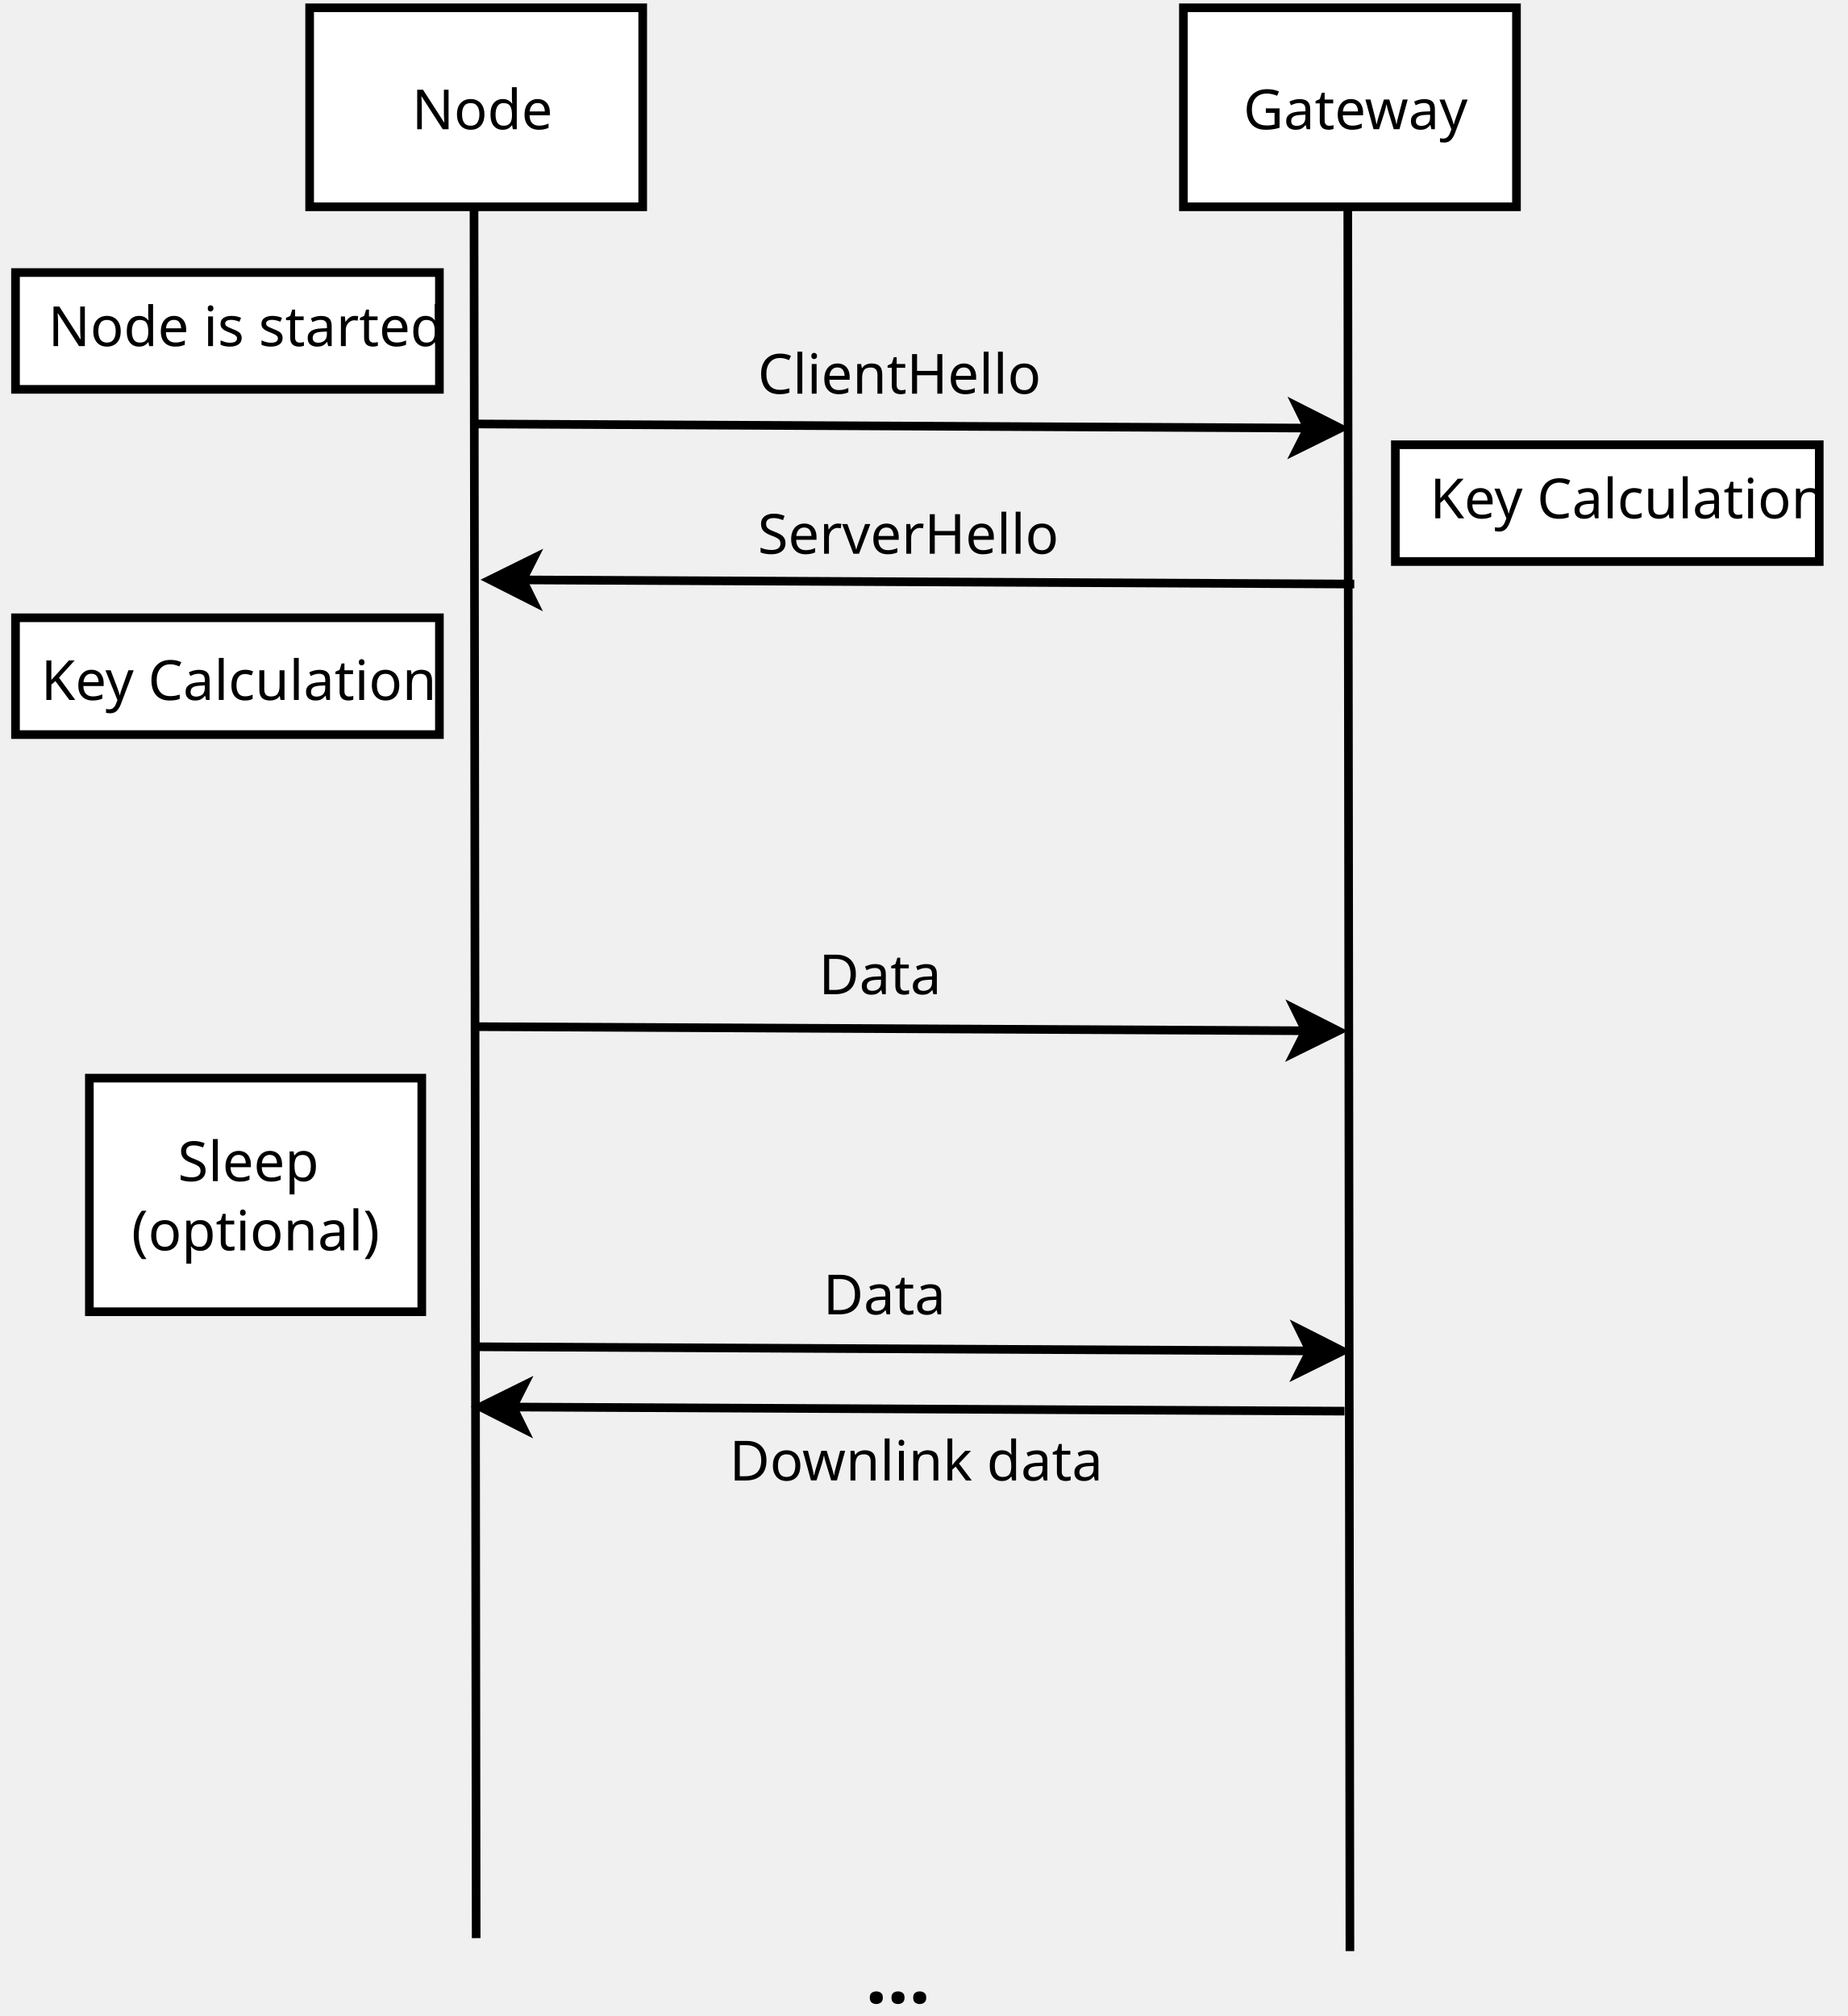
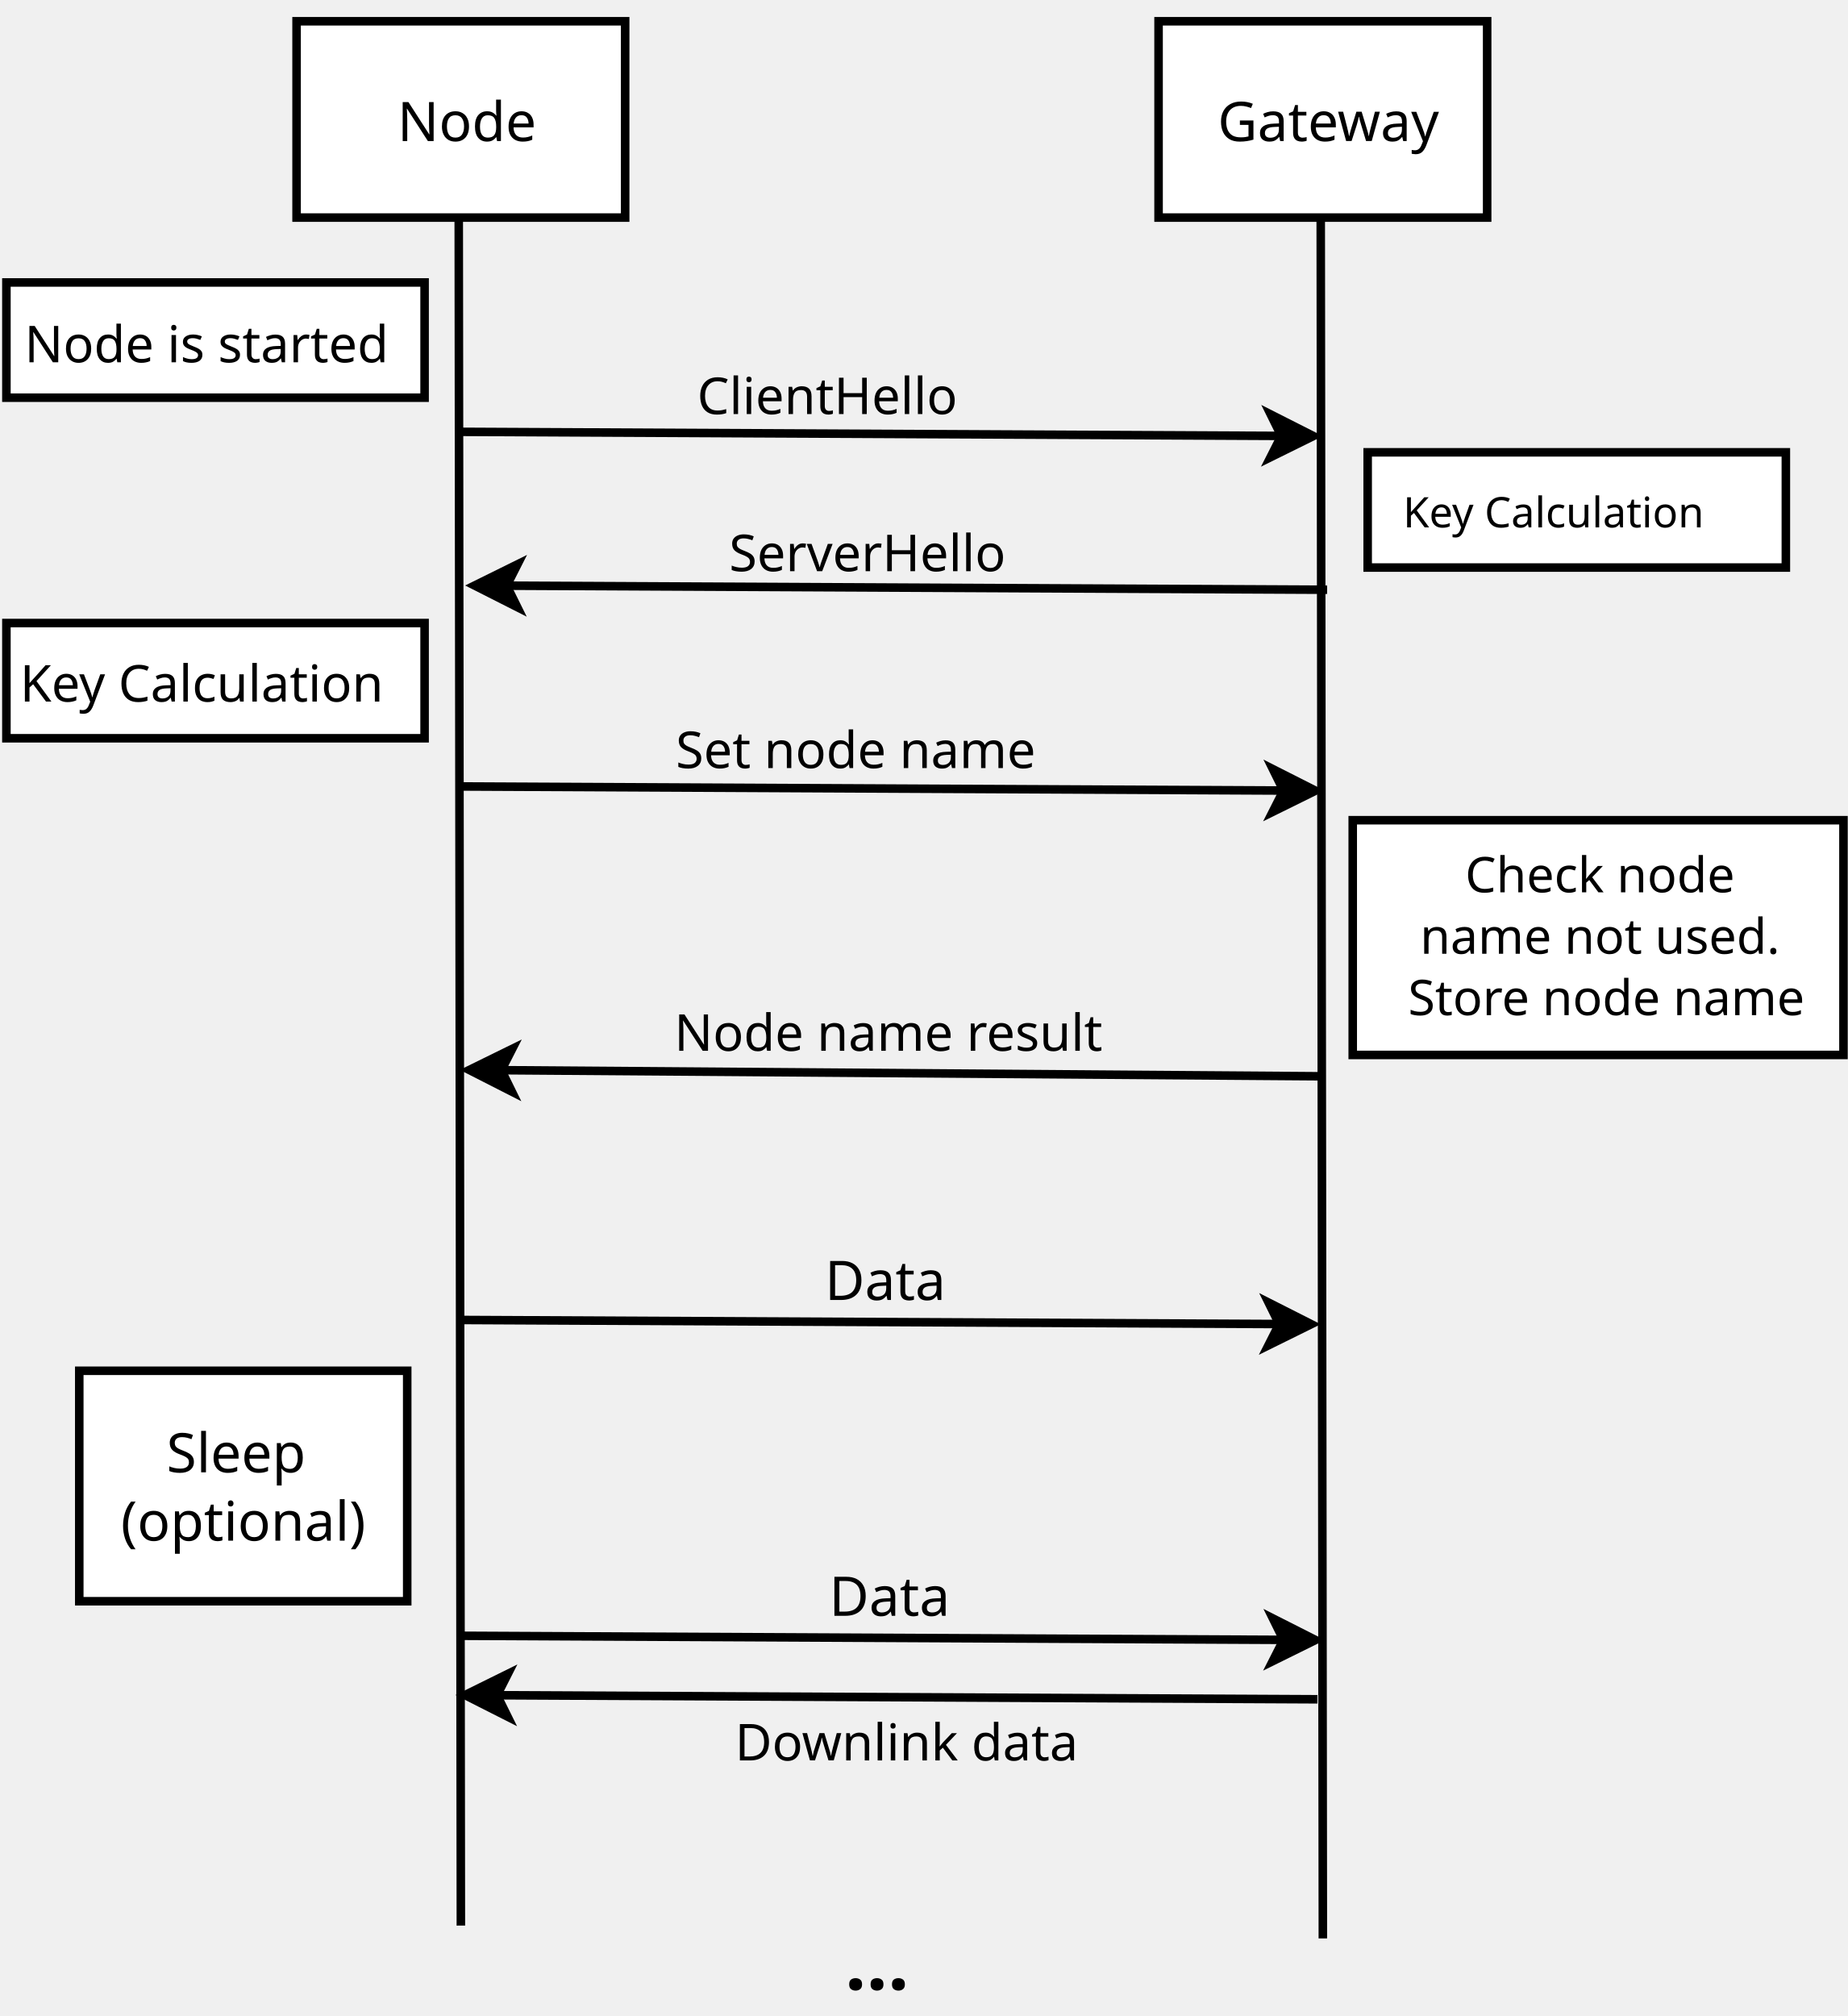
- <svg xmlns="http://www.w3.org/2000/svg" width="22cm" height="24cm" viewBox="249 92 423 466" version="1.1" id="svg5816">
-   <defs id="defs5820" />
-   <g id="g5634">
-     <rect style="fill: #ffffff" x="250.5" y="155" width="98" height="27" id="rect5630" />
-     <rect style="fill: none; fill-opacity:0; stroke-width: 2; stroke: #000000" x="250.5" y="155" width="98" height="27" id="rect5632" />
+ <svg xmlns="http://www.w3.org/2000/svg" id="svg178" version="1.1" viewBox="249 92 433 466" height="24cm" width="22cm">
+   <defs id="defs182" />
+   <g id="g6">
+     <rect id="rect2" height="27" width="98" y="155" x="250.5" style="fill: #ffffff" />
+     <rect id="rect4" height="27" width="98" y="155" x="250.5" style="fill: none; fill-opacity:0; stroke-width: 2; stroke: #000000" />
  </g>
-   <line style="fill: none; fill-opacity:0; stroke-width: 2; stroke: #000000" x1="356.5" y1="139" x2="357" y2="540" id="line5636" />
-   <line style="fill: none; fill-opacity:0; stroke-width: 2; stroke: #000000" x1="558.5" y1="139" x2="559" y2="543" id="line5638" />
-   <text font-size="12.8" style="fill: #000000;text-anchor:start;font-family:sans-serif;font-style:normal;font-weight:normal" x="258.05" y="172" id="text5642">
-     <tspan x="258.05" y="172" id="tspan5640">Node is started</tspan>
+   <line id="line8" y2="540" x2="357" y1="139" x1="356.5" style="fill: none; fill-opacity:0; stroke-width: 2; stroke: #000000" />
+   <line id="line10" y2="543" x2="559" y1="139" x1="558.5" style="fill: none; fill-opacity:0; stroke-width: 2; stroke: #000000" />
+   <text id="text14" y="173.71" x="254.744" style="font-style:normal;font-weight:normal;font-family:sans-serif;text-anchor:start;fill:#000000;stroke-width:0.932" font-size="11.925px">
+     <tspan style="stroke-width:0.932" id="tspan12" y="173.71" x="254.744">Node is started</tspan>
  </text>
-   <g id="g5654">
-     <g id="g5648">
-       <rect style="fill: #ffffff" x="520.5" y="93.8" width="77" height="46" id="rect5644" />
-       <rect style="fill: none; fill-opacity:0; stroke-width: 2; stroke: #000000" x="520.5" y="93.8" width="77" height="46" id="rect5646" />
+   <g id="g26">
+     <g id="g20">
+       <rect id="rect16" height="46" width="77" y="93.8" x="520.5" style="fill: #ffffff" />
+       <rect id="rect18" height="46" width="77" y="93.8" x="520.5" style="fill: none; fill-opacity:0; stroke-width: 2; stroke: #000000" />
    </g>
-     <text font-size="12.8" style="fill: #000000;text-anchor:start;font-family:sans-serif;font-style:normal;font-weight:normal" x="534.356" y="121.875" id="text5652">
-       <tspan x="534.356" y="121.875" id="tspan5650">Gateway</tspan>
+     <text id="text24" y="121.875" x="534.356" style="fill: #000000;text-anchor:start;font-family:sans-serif;font-style:normal;font-weight:normal" font-size="12.8">
+       <tspan id="tspan22" y="121.875" x="534.356">Gateway</tspan>
    </text>
  </g>
-   <g id="g5666">
-     <g id="g5660">
-       <rect style="fill: #ffffff" x="318.5" y="93.8" width="77" height="46" id="rect5656" />
-       <rect style="fill: none; fill-opacity:0; stroke-width: 2; stroke: #000000" x="318.5" y="93.8" width="77" height="46" id="rect5658" />
+   <g id="g38">
+     <g id="g32">
+       <rect id="rect28" height="46" width="77" y="93.8" x="318.5" style="fill: #ffffff" />
+       <rect id="rect30" height="46" width="77" y="93.8" x="318.5" style="fill: none; fill-opacity:0; stroke-width: 2; stroke: #000000" />
    </g>
-     <text font-size="12.8" style="fill: #000000;text-anchor:start;font-family:sans-serif;font-style:normal;font-weight:normal" x="342.132" y="121.875" id="text5664">
-       <tspan x="342.132" y="121.875" id="tspan5662">Node</tspan>
+     <text id="text36" y="121.875" x="342.132" style="fill: #000000;text-anchor:start;font-family:sans-serif;font-style:normal;font-weight:normal" font-size="12.8">
+       <tspan id="tspan34" y="121.875" x="342.132">Node</tspan>
    </text>
  </g>
-   <g id="g5674">
-     <line style="fill: none; fill-opacity:0; stroke-width: 2; stroke: #000000" x1="357" y1="190" x2="549.264" y2="190.952" id="line5668" />
-     <polygon style="fill: #000000" points="556.764,190.989 546.739,195.939 549.264,190.952 546.789,185.939 " id="polygon5670" />
-     <polygon style="fill: none; fill-opacity:0; stroke-width: 2; stroke: #000000" points="556.764,190.989 546.739,195.939 549.264,190.952 546.789,185.939 " id="polygon5672" />
+   <g id="g46">
+     <line id="line40" y2="190.952" x2="549.264" y1="190" x1="357" style="fill: none; fill-opacity:0; stroke-width: 2; stroke: #000000" />
+     <polygon id="polygon42" points="556.764,190.989 546.739,195.939 549.264,190.952 546.789,185.939 " style="fill: #000000" />
+     <polygon id="polygon44" points="556.764,190.989 546.739,195.939 549.264,190.952 546.789,185.939 " style="fill: none; fill-opacity:0; stroke-width: 2; stroke: #000000" />
  </g>
-   <text font-size="12.8" style="font-style:normal;font-weight:normal;font-size:12.8px;font-family:sans-serif;text-anchor:start;fill:#000000" x="422.088" y="183" id="text5678">
-     <tspan x="422.088" y="183" id="tspan5676">ClientHello</tspan>
+   <text id="text50" y="185.833" x="412.36" style="font-style:normal;font-weight:normal;font-family:sans-serif;text-anchor:start;fill:#000000;stroke-width:0.932" font-size="11.925px">
+     <tspan style="stroke-width:0.932" id="tspan48" y="185.833" x="412.36">ClientHello</tspan>
  </text>
-   <g id="g5684">
-     <rect style="fill: #ffffff" x="569.5" y="194.8" width="98" height="27" id="rect5680" />
-     <rect style="fill: none; fill-opacity:0; stroke-width: 2; stroke: #000000" x="569.5" y="194.8" width="98" height="27" id="rect5682" />
+   <g id="g56">
+     <rect id="rect52" height="27" width="98" y="194.8" x="569.5" style="fill: #ffffff" />
+     <rect id="rect54" height="27" width="98" y="194.8" x="569.5" style="fill: none; fill-opacity:0; stroke-width: 2; stroke: #000000" />
  </g>
-   <text font-size="12.8" style="fill: #000000;text-anchor:start;font-family:sans-serif;font-style:normal;font-weight:normal" x="577.5" y="211.8" id="text5688">
-     <tspan x="577.5" y="211.8" id="tspan5686">Key Calculation</tspan>
+   <text id="text60" y="212.389" x="577.793" style="font-style:normal;font-weight:normal;font-family:sans-serif;text-anchor:start;fill:#000000;stroke-width:0.771" font-size="9.874px">
+     <tspan style="stroke-width:0.771" id="tspan58" y="212.389" x="577.793">Key Calculation</tspan>
  </text>
-   <g id="g5696">
-     <line style="fill: none; fill-opacity:0; stroke-width: 2; stroke: #000000" x1="560" y1="227" x2="367.736" y2="226.048" id="line5690" />
-     <polygon style="fill: #000000" points="360.236,226.011 370.261,221.061 367.736,226.048 370.211,231.061 " id="polygon5692" />
-     <polygon style="fill: none; fill-opacity:0; stroke-width: 2; stroke: #000000" points="360.236,226.011 370.261,221.061 367.736,226.048 370.211,231.061 " id="polygon5694" />
+   <g id="g68">
+     <line id="line62" y2="226.048" x2="367.736" y1="227" x1="560" style="fill: none; fill-opacity:0; stroke-width: 2; stroke: #000000" />
+     <polygon id="polygon64" points="360.236,226.011 370.261,221.061 367.736,226.048 370.211,231.061 " style="fill: #000000" />
+     <polygon id="polygon66" points="360.236,226.011 370.261,221.061 367.736,226.048 370.211,231.061 " style="fill: none; fill-opacity:0; stroke-width: 2; stroke: #000000" />
  </g>
-   <text font-size="12.8" style="font-style:normal;font-weight:normal;font-size:12.8px;font-family:sans-serif;text-anchor:start;fill:#000000" x="422.088" y="220" id="text5700">
-     <tspan x="422.088" y="220" id="tspan5698">ServerHello</tspan>
+   <text id="text72" y="222.647" x="419.857" style="font-style:normal;font-weight:normal;font-family:sans-serif;text-anchor:start;fill:#000000;stroke-width:0.932" font-size="11.925px">
+     <tspan style="stroke-width:0.932" id="tspan70" y="222.647" x="419.857">ServerHello</tspan>
  </text>
-   <g id="g5706">
-     <rect style="fill: #ffffff" x="250.5" y="234.8" width="98" height="27" id="rect5702" />
-     <rect style="fill: none; fill-opacity:0; stroke-width: 2; stroke: #000000" x="250.5" y="234.8" width="98" height="27" id="rect5704" />
+   <g id="g78">
+     <rect id="rect74" height="27" width="98" y="234.8" x="250.5" style="fill: #ffffff" />
+     <rect id="rect76" height="27" width="98" y="234.8" x="250.5" style="fill: none; fill-opacity:0; stroke-width: 2; stroke: #000000" />
  </g>
-   <text font-size="12.8" style="fill: #000000;text-anchor:start;font-family:sans-serif;font-style:normal;font-weight:normal" x="256.4" y="253.8" id="text5710">
-     <tspan x="256.4" y="253.8" id="tspan5708">Key Calculation</tspan>
+   <text id="text82" y="253.2" x="253.676" style="font-style:normal;font-weight:normal;font-family:sans-serif;text-anchor:start;fill:#000000;stroke-width:0.932" font-size="11.925px">
+     <tspan style="stroke-width:0.932" id="tspan80" y="253.2" x="253.676">Key Calculation</tspan>
  </text>
-   <g id="g5766" transform="translate(0,-68.78793)">
-     <line style="fill:none;fill-opacity:0;stroke:#000000;stroke-width:2" x1="356.504" y1="398.096" x2="548.768" y2="399.048" id="line5760" />
-     <polygon style="fill:#000000" points="546.243,404.035 548.768,399.048 546.293,394.035 556.268,399.085 " id="polygon5762" />
-     <polygon style="fill:none;fill-opacity:0;stroke:#000000;stroke-width:2" points="546.243,404.035 548.768,399.048 546.293,394.035 556.268,399.085 " id="polygon5764" />
+   <g id="g90">
+     <line id="line84" y2="274.048" x2="549.768" y1="273.096" x1="357.504" style="fill: none; fill-opacity:0; stroke-width: 2; stroke: #000000" />
+     <polygon id="polygon86" points="557.268,274.085 547.243,279.035 549.768,274.048 547.293,269.035 " style="fill: #000000" />
+     <polygon id="polygon88" points="557.268,274.085 547.243,279.035 549.768,274.048 547.293,269.035 " style="fill: none; fill-opacity:0; stroke-width: 2; stroke: #000000" />
  </g>
-   <text font-size="12.8" style="fill: #000000;text-anchor:start;font-family:sans-serif;font-style:normal;font-weight:normal" x="432" y="296" id="text5770">
-     <tspan x="432" y="296" id="tspan5768" />
+   <text id="text94" y="268.784" x="407.35" style="font-style:normal;font-weight:normal;font-family:sans-serif;text-anchor:start;fill:#000000;stroke-width:0.932" font-size="11.925px">
+     <tspan style="stroke-width:0.932" id="tspan92" y="268.784" x="407.35">Set node name</tspan>
  </text>
-   <text font-size="12.8" style="font-style:normal;font-weight:normal;font-size:12.8px;font-family:sans-serif;text-anchor:start;fill:#000000" x="436.214" y="321.812" id="text5774">
-     <tspan x="436.214" y="321.812" id="tspan5772">Data</tspan>
+   <g id="g102">
+     <line id="line96" y2="339.572" x2="366.486" y1="341" x1="558.75" style="fill: none; fill-opacity:0; stroke-width: 2; stroke: #000000" />
+     <polygon id="polygon98" points="358.986,339.517 369.023,334.591 366.486,339.572 368.949,344.591 " style="fill: #000000" />
+     <polygon id="polygon100" points="358.986,339.517 369.023,334.591 366.486,339.572 368.949,344.591 " style="fill: none; fill-opacity:0; stroke-width: 2; stroke: #000000" />
+   </g>
+   <text id="text106" y="335.022" x="407.009" style="font-style:normal;font-weight:normal;font-family:sans-serif;text-anchor:start;fill:#000000;stroke-width:0.932" font-size="11.925px">
+     <tspan style="stroke-width:0.932" id="tspan104" y="335.022" x="407.009">Node name result</tspan>
  </text>
-   <g id="g5782" transform="translate(0,-68.78793)">
-     <line style="fill:none;fill-opacity:0;stroke:#000000;stroke-width:2" x1="357.504" y1="472.096" x2="549.768" y2="473.048" id="line5776" />
-     <polygon style="fill:#000000" points="547.243,478.035 549.768,473.048 547.293,468.035 557.268,473.085 " id="polygon5778" />
-     <polygon style="fill:none;fill-opacity:0;stroke:#000000;stroke-width:2" points="547.243,478.035 549.768,473.048 547.293,468.035 557.268,473.085 " id="polygon5780" />
+   <g id="g112">
+     <rect id="rect108" height="55" width="115" y="281" x="566" style="fill: #ffffff" />
+     <rect id="rect110" height="55" width="115" y="281" x="566" style="fill: none; fill-opacity:0; stroke-width: 2; stroke: #000000" />
  </g>
-   <text font-size="12.8" style="font-style:normal;font-weight:normal;font-size:12.8px;font-family:sans-serif;text-anchor:start;fill:#000000" x="437.214" y="395.812" id="text5786">
-     <tspan x="437.214" y="395.812" id="tspan5784">Data</tspan>
+   <text id="text120" y="297.896" x="625.434" style="font-style:normal;font-weight:normal;font-family:sans-serif;text-anchor:middle;fill:#000000;stroke-width:0.899" font-size="11.512px">
+     <tspan style="stroke-width:0.899" id="tspan114" y="297.896" x="625.434">Check node</tspan>
+     <tspan style="stroke-width:0.899" id="tspan116" y="312.286" x="625.434">name not used.</tspan>
+     <tspan style="stroke-width:0.899" id="tspan118" y="326.676" x="625.434">Store node name</tspan>
  </text>
-   <text font-size="17.599" style="fill: #000000;text-anchor:start;font-family:sans-serif;font-style:normal;font-weight:700" x="447" y="555" id="text5790">
-     <tspan x="447" y="555" id="tspan5788">...</tspan>
+   <g id="g128">
+     <line id="line122" y2="399.048" x2="548.768" y1="398.096" x1="356.504" style="fill: none; fill-opacity:0; stroke-width: 2; stroke: #000000" />
+     <polygon id="polygon124" points="556.268,399.085 546.243,404.035 548.768,399.048 546.293,394.035 " style="fill: #000000" />
+     <polygon id="polygon126" points="556.268,399.085 546.243,404.035 548.768,399.048 546.293,394.035 " style="fill: none; fill-opacity:0; stroke-width: 2; stroke: #000000" />
+   </g>
+   <text id="text132" y="296" x="432" style="fill: #000000;text-anchor:start;font-family:sans-serif;font-style:normal;font-weight:normal" font-size="12.8">
+     <tspan id="tspan130" y="296" x="432" />
  </text>
-   <g id="g5802" transform="translate(0,-68.78793)">
-     <rect style="fill:#ffffff" x="267.576" y="410" width="76.85" height="54" id="rect5792" />
-     <rect style="fill:none;fill-opacity:0;stroke:#000000;stroke-width:2" x="267.576" y="410" width="76.85" height="54" id="rect5794" />
-     <text font-size="12.8" style="font-style:normal;font-weight:normal;font-size:12.8px;font-family:sans-serif;text-anchor:middle;fill:#000000" x="306.001" y="433.8" id="text5800">
-       <tspan x="306.001" y="433.8" id="tspan5796">Sleep</tspan>
-       <tspan x="306.001" y="449.8" id="tspan5798">(optional)</tspan>
+   <text id="text136" y="393.412" x="442.303" style="font-style:normal;font-weight:normal;font-family:sans-serif;text-anchor:start;fill:#000000" font-size="12.8px">
+     <tspan id="tspan134" y="393.412" x="442.303">Data</tspan>
+   </text>
+   <g id="g144">
+     <line id="line138" y2="473.048" x2="549.768" y1="472.096" x1="357.504" style="fill: none; fill-opacity:0; stroke-width: 2; stroke: #000000" />
+     <polygon id="polygon140" points="557.268,473.085 547.243,478.035 549.768,473.048 547.293,468.035 " style="fill: #000000" />
+     <polygon id="polygon142" points="557.268,473.085 547.243,478.035 549.768,473.048 547.293,468.035 " style="fill: none; fill-opacity:0; stroke-width: 2; stroke: #000000" />
+   </g>
+   <text id="text148" y="467.412" x="443.303" style="font-style:normal;font-weight:normal;font-family:sans-serif;text-anchor:start;fill:#000000" font-size="12.8px">
+     <tspan id="tspan146" y="467.412" x="443.303">Data</tspan>
+   </text>
+   <text id="text152" y="555" x="447" style="fill: #000000;text-anchor:start;font-family:sans-serif;font-style:normal;font-weight:700" font-size="17.599">
+     <tspan id="tspan150" y="555" x="447">...</tspan>
+   </text>
+   <g id="g164">
+     <rect id="rect154" height="54" width="76.85" y="410" x="267.576" style="fill: #ffffff" />
+     <rect id="rect156" height="54" width="76.85" y="410" x="267.576" style="fill: none; fill-opacity:0; stroke-width: 2; stroke: #000000" />
+     <text id="text162" y="433.8" x="306.001" style="fill: #000000;text-anchor:middle;font-family:sans-serif;font-style:normal;font-weight:normal" font-size="12.8">
+       <tspan id="tspan158" y="433.8" x="306.001">Sleep</tspan>
+       <tspan id="tspan160" y="449.8" x="306.001">(optional)</tspan>
    </text>
  </g>
-   <g id="g5810" transform="translate(0,-68.78793)">
-     <line style="fill:none;fill-opacity:0;stroke:#000000;stroke-width:2" x1="557.736" y1="486.976" x2="365.472" y2="486.024" id="line5804" />
-     <polygon style="fill:#000000" points="367.997,481.036 365.472,486.024 367.947,491.036 357.972,485.987 " id="polygon5806" />
-     <polygon style="fill:none;fill-opacity:0;stroke:#000000;stroke-width:2" points="367.997,481.036 365.472,486.024 367.947,491.036 357.972,485.987 " id="polygon5808" />
+   <g id="g172">
+     <line id="line166" y2="486.024" x2="365.472" y1="486.976" x1="557.736" style="fill: none; fill-opacity:0; stroke-width: 2; stroke: #000000" />
+     <polygon id="polygon168" points="357.972,485.987 367.997,481.037 365.472,486.024 367.947,491.037 " style="fill: #000000" />
+     <polygon id="polygon170" points="357.972,485.987 367.997,481.037 365.472,486.024 367.947,491.037 " style="fill: none; fill-opacity:0; stroke-width: 2; stroke: #000000" />
  </g>
-   <text font-size="12.8" style="font-style:normal;font-weight:normal;font-size:12.8px;font-family:sans-serif;text-anchor:start;fill:#000000" x="415.549" y="434.212" id="text5814">
-     <tspan x="415.549" y="434.212" id="tspan5812">Downlink data</tspan>
+   <text id="text176" y="501.302" x="421.23" style="font-style:normal;font-weight:normal;font-family:sans-serif;text-anchor:start;fill:#000000;stroke-width:0.932" font-size="11.925px">
+     <tspan style="stroke-width:0.932" id="tspan174" y="501.302" x="421.23">Downlink data</tspan>
  </text>
</svg>
